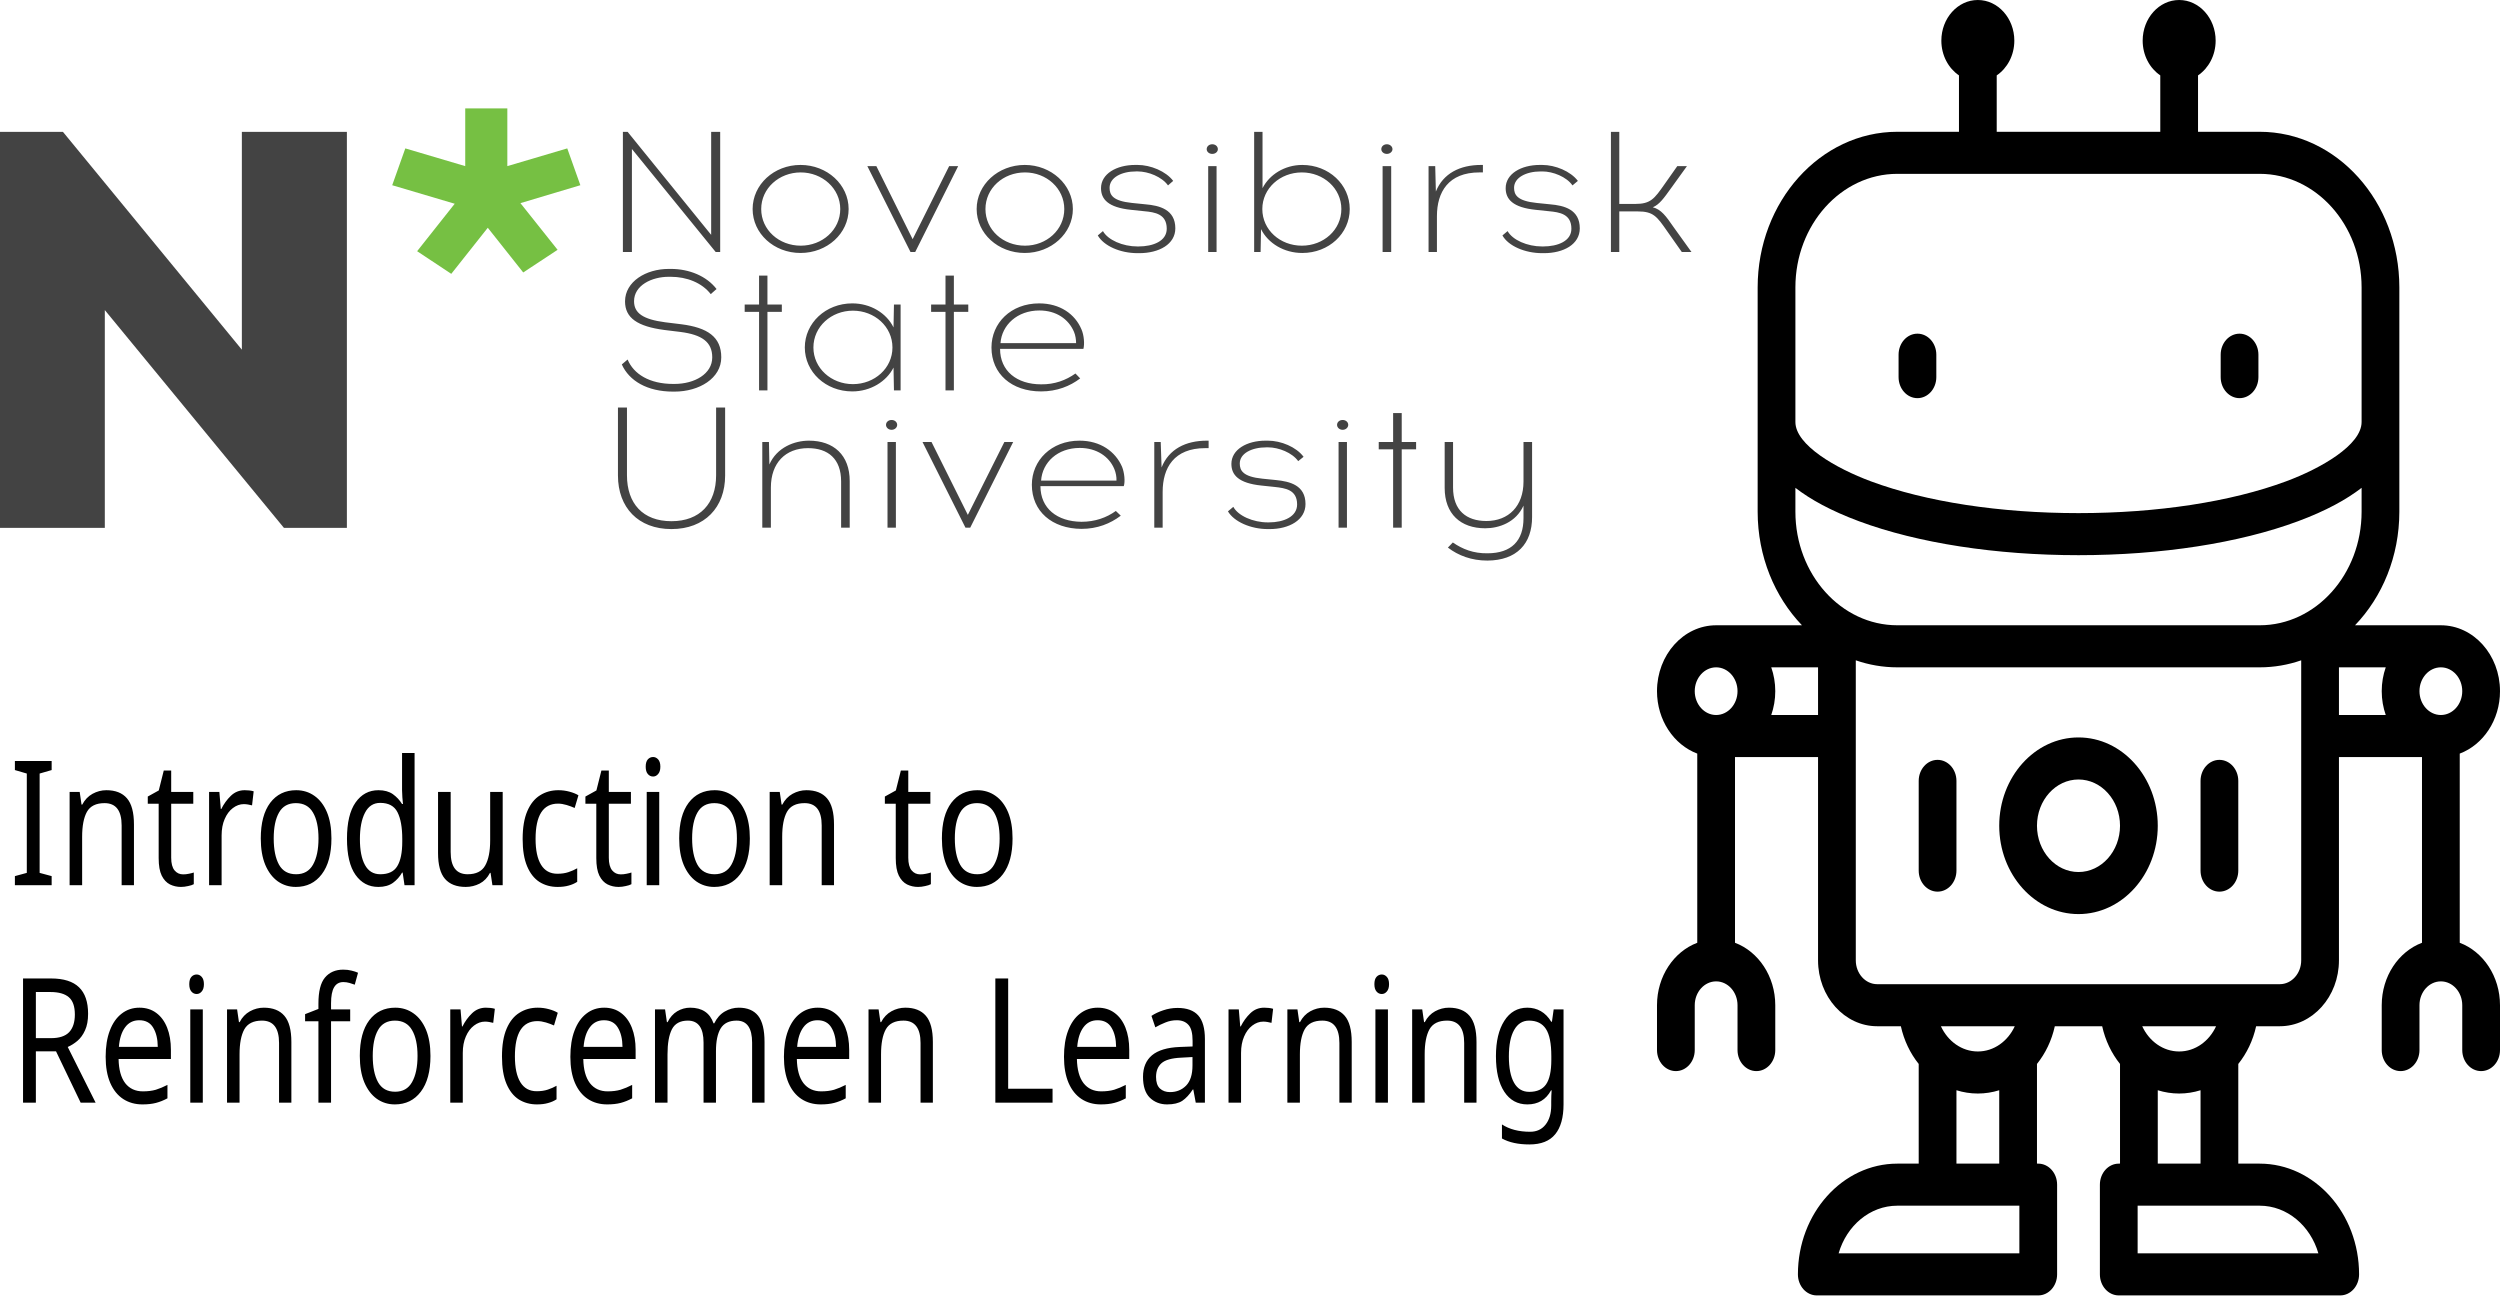
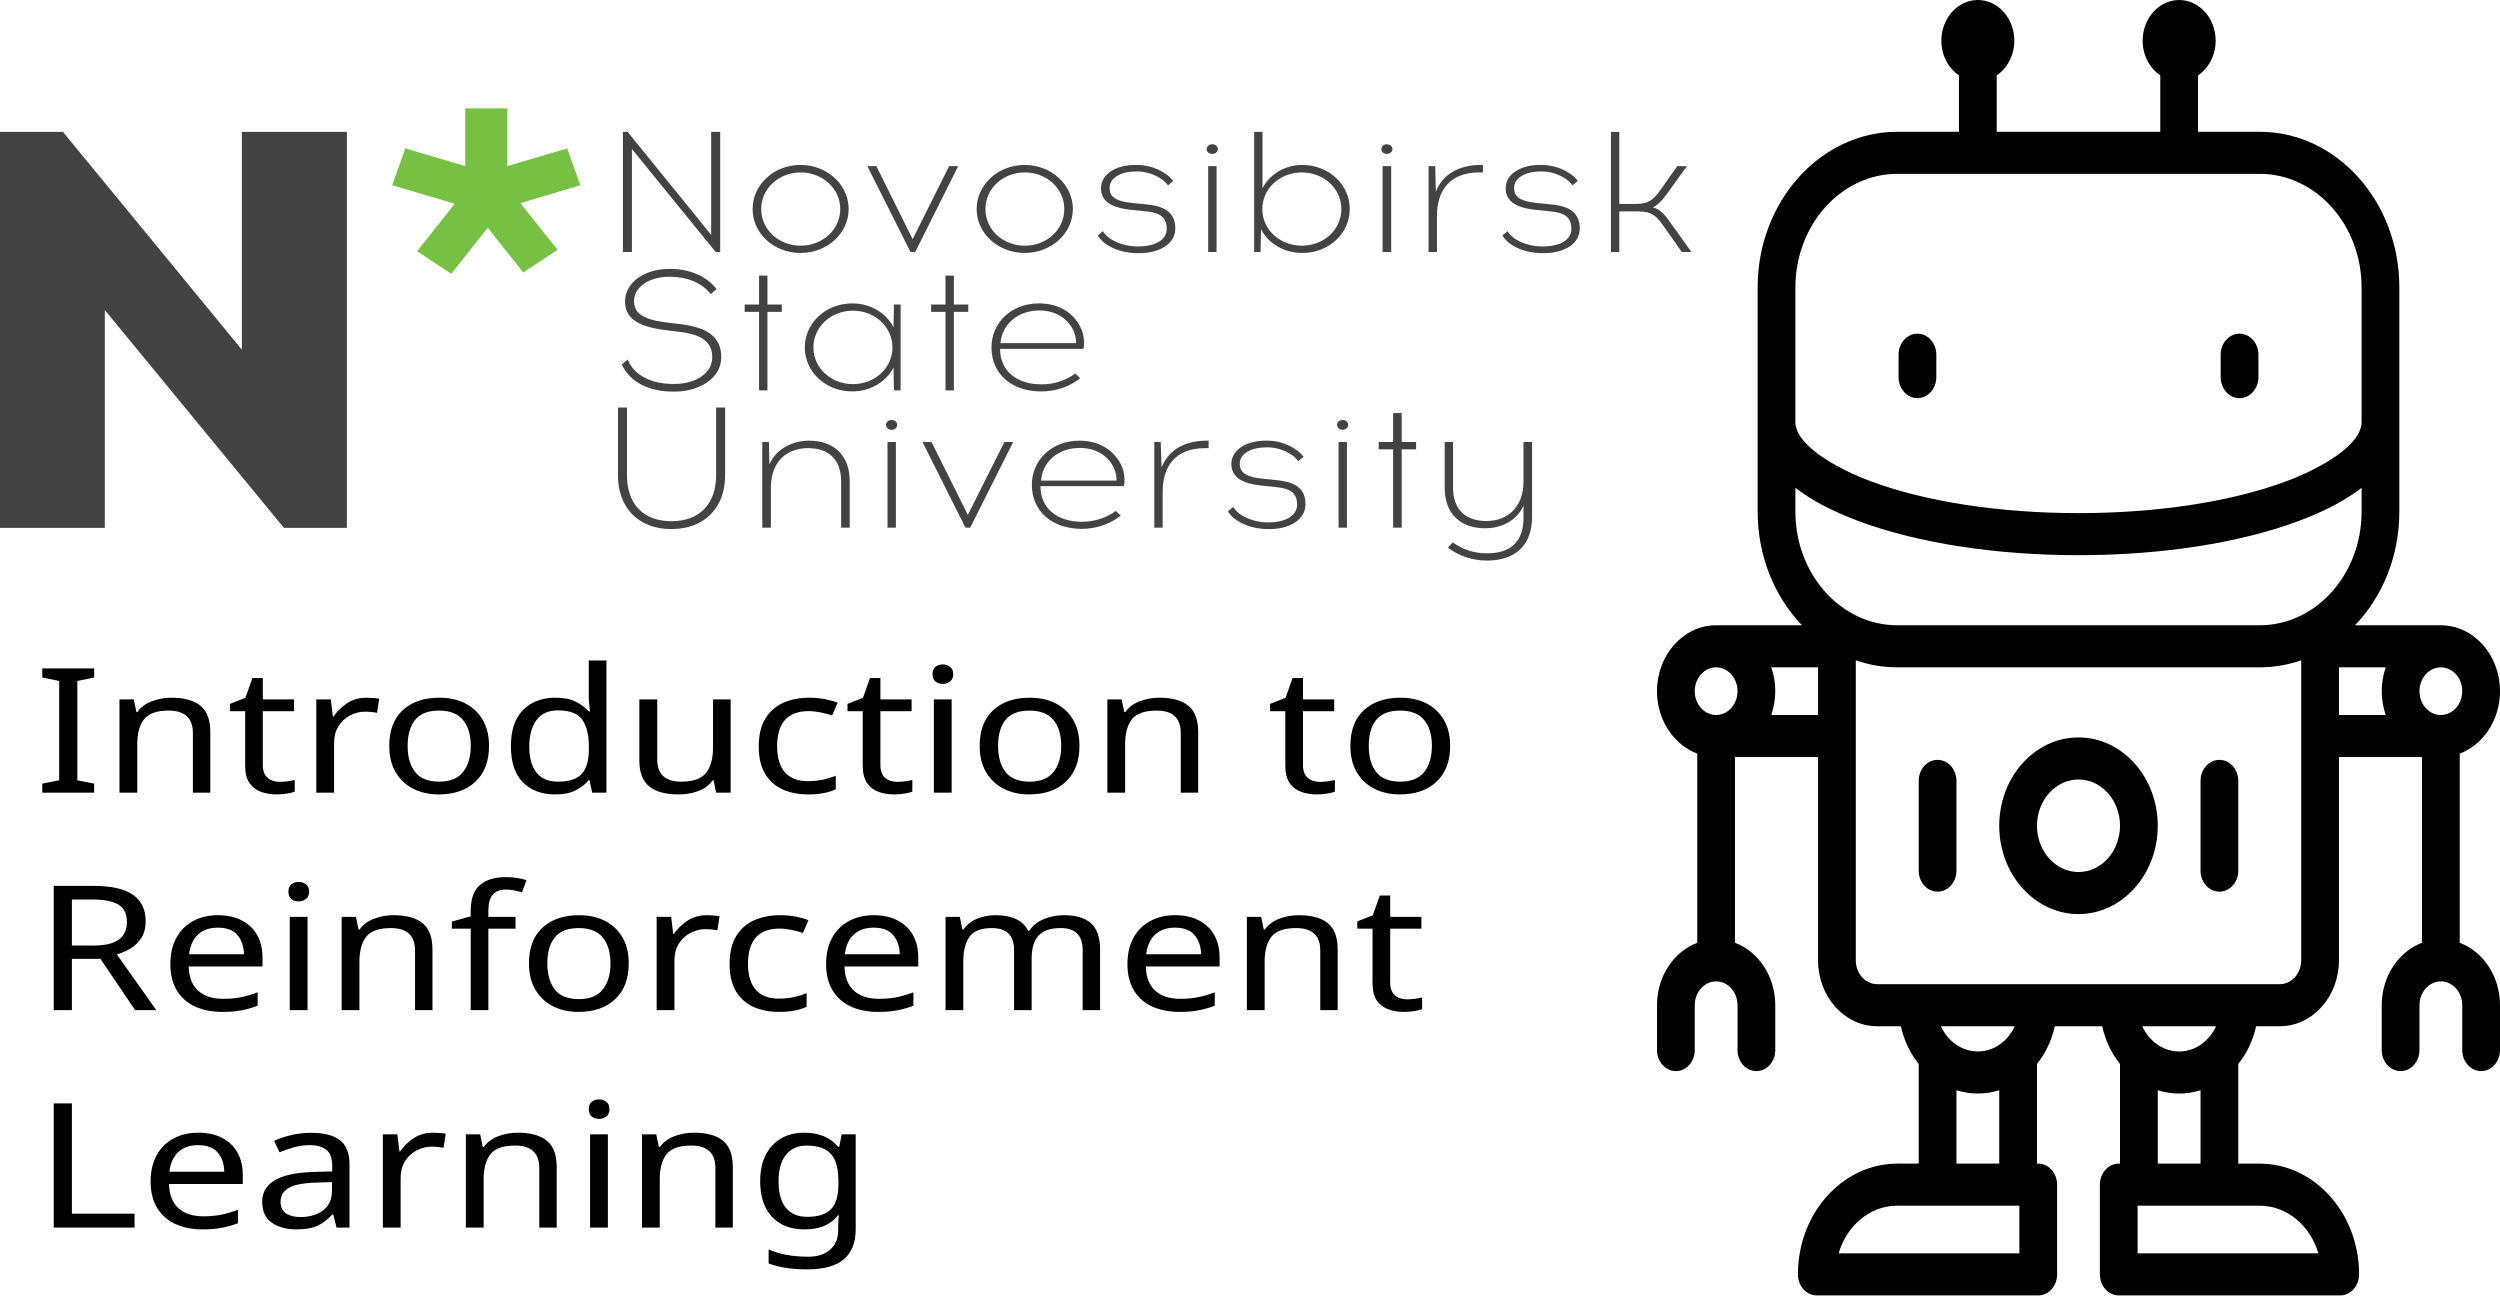
<svg xmlns="http://www.w3.org/2000/svg" version="1.1" viewBox="0 0 266.214 137.943" enable-background="new 0 0 462 462" id="svg908" width="266.214" height="137.943">
  <defs id="defs912" />
  <g id="g906" transform="matrix(0.2679635,0,0,0.2985782,159.4305,0)">
    <path d="m 167,142 c 4.142,0 7.5,-3.358 7.5,-7.5 v -8 c 0,-4.142 -3.358,-7.5 -7.5,-7.5 -4.142,0 -7.5,3.358 -7.5,7.5 v 8 c 0,4.142 3.357,7.5 7.5,7.5 z" id="path894" />
    <path d="m 295,142 c 4.142,0 7.5,-3.358 7.5,-7.5 v -8 c 0,-4.142 -3.358,-7.5 -7.5,-7.5 -4.142,0 -7.5,3.358 -7.5,7.5 v 8 c 0,4.142 3.357,7.5 7.5,7.5 z" id="path896" />
    <path d="m 382.5,336.234 v -67.468 c 9.29,-3.138 16,-11.93 16,-22.266 0,-12.958 -10.542,-23.5 -23.5,-23.5 h -34.11 c 10.826,-10.135 17.61,-24.536 17.61,-40.5 v -80 C 358.5,71.897 333.603,47 303,47 H 278.5 V 26.886 c 4.188,-2.546 7,-7.138 7,-12.386 C 285.5,6.505 278.995,0 271,0 c -7.995,0 -14.5,6.505 -14.5,14.5 0,5.248 2.812,9.84 7,12.386 V 47 h -65 V 26.886 c 4.188,-2.546 7,-7.138 7,-12.386 C 205.5,6.505 198.995,0 191,0 c -7.995,0 -14.5,6.505 -14.5,14.5 0,5.248 2.812,9.84 7,12.386 V 47 H 159 c -30.603,0 -55.5,24.897 -55.5,55.5 v 80 c 0,15.964 6.784,30.365 17.61,40.5 H 87 c -12.958,0 -23.5,10.542 -23.5,23.5 0,10.336 6.71,19.128 16,22.266 v 67.468 c -9.29,3.138 -16,11.93 -16,22.266 v 16 c 0,4.142 3.358,7.5 7.5,7.5 4.142,0 7.5,-3.358 7.5,-7.5 v -16 c 0,-4.687 3.813,-8.5 8.5,-8.5 4.687,0 8.5,3.813 8.5,8.5 v 16 c 0,4.142 3.358,7.5 7.5,7.5 4.142,0 7.5,-3.358 7.5,-7.5 v -16 c 0,-10.336 -6.71,-19.128 -16,-22.266 V 270 h 33 v 72.5 c 0,12.958 10.542,23.5 23.5,23.5 h 9.409 c 1.245,5.075 3.72,9.669 7.093,13.449 0,0.017 -0.003,0.034 -0.003,0.051 V 415 H 159 c -21.78,0 -39.5,17.72 -39.5,39.5 0,4.142 3.358,7.5 7.5,7.5 h 88 c 4.142,0 7.5,-3.358 7.5,-7.5 v -32 c 0,-4.142 -3.358,-7.5 -7.5,-7.5 h -0.5 v -35.5 c 0,-0.017 -0.002,-0.034 -0.003,-0.051 3.374,-3.78 5.849,-8.375 7.093,-13.449 h 18.819 c 1.245,5.075 3.72,9.669 7.093,13.449 0,0.017 -0.003,0.034 -0.003,0.051 V 415 H 247 c -4.142,0 -7.5,3.358 -7.5,7.5 v 32 c 0,4.142 3.358,7.5 7.5,7.5 h 88 c 4.142,0 7.5,-3.358 7.5,-7.5 0,-21.78 -17.72,-39.5 -39.5,-39.5 h -8.5 v -35.5 c 0,-0.017 -0.002,-0.034 -0.003,-0.051 3.374,-3.78 5.849,-8.375 7.093,-13.449 H 311 c 12.958,0 23.5,-10.542 23.5,-23.5 V 270 h 33 v 66.234 c -9.29,3.138 -16,11.93 -16,22.266 v 16 c 0,4.142 3.358,7.5 7.5,7.5 4.142,0 7.5,-3.358 7.5,-7.5 v -16 c 0,-4.687 3.813,-8.5 8.5,-8.5 4.687,0 8.5,3.813 8.5,8.5 v 16 c 0,4.142 3.358,7.5 7.5,7.5 4.142,0 7.5,-3.358 7.5,-7.5 v -16 c 0,-10.336 -6.71,-19.128 -16,-22.266 z M 375,255 c -4.687,0 -8.5,-3.813 -8.5,-8.5 0,-4.687 3.813,-8.5 8.5,-8.5 4.687,0 8.5,3.813 8.5,8.5 0,4.687 -3.813,8.5 -8.5,8.5 z M 118.5,102.5 C 118.5,80.168 136.668,62 159,62 h 144 c 22.332,0 40.5,18.168 40.5,40.5 v 48 c 0,8.239 -16.171,16.553 -30.019,21.169 C 291.56,178.976 262.268,183 231,183 199.732,183 170.439,178.976 148.519,171.669 134.671,167.053 118.5,158.739 118.5,150.5 Z m 0,80 v -8.518 c 5.971,4.143 14.148,8.208 25.275,11.918 23.41,7.803 54.387,12.1 87.225,12.1 32.838,0 63.815,-4.297 87.225,-12.101 11.128,-3.709 19.304,-7.775 25.275,-11.918 v 8.518 c 0,22.332 -18.168,40.5 -40.5,40.5 H 159 C 136.668,223 118.5,204.832 118.5,182.5 Z M 87,238 c 4.687,0 8.5,3.813 8.5,8.5 0,4.687 -3.813,8.5 -8.5,8.5 -4.687,0 -8.5,-3.813 -8.5,-8.5 0,-4.687 3.813,-8.5 8.5,-8.5 z m 21.903,17 c 1.027,-2.638 1.597,-5.503 1.597,-8.5 0,-2.997 -0.57,-5.862 -1.597,-8.5 H 127.5 v 17 z M 207.5,447 h -71.826 c 3.175,-9.853 12.432,-17 23.326,-17 h 48.5 z m -25,-32 v -26.175 c 2.706,0.76 5.555,1.175 8.5,1.175 2.945,0 5.794,-0.415 8.5,-1.175 V 415 Z m 8.5,-40 c -6.396,0 -11.942,-3.666 -14.679,-9 h 29.357 c -2.737,5.334 -8.282,9 -14.678,9 z m 135.326,72 H 254.5 V 430 H 303 c 10.894,0 20.151,7.147 23.326,17 z M 262.5,415 v -26.175 c 2.706,0.76 5.555,1.175 8.5,1.175 2.945,0 5.794,-0.415 8.5,-1.175 V 415 Z m 8.5,-40 c -6.396,0 -11.942,-3.666 -14.679,-9 h 29.357 c -2.737,5.334 -8.282,9 -14.678,9 z m 48.5,-32.5 c 0,4.687 -3.813,8.5 -8.5,8.5 H 151 c -4.687,0 -8.5,-3.813 -8.5,-8.5 V 235.496 c 5.215,1.627 10.757,2.504 16.5,2.504 h 144 c 5.743,0 11.286,-0.877 16.5,-2.504 z m 15,-104.5 h 18.597 c -1.027,2.638 -1.597,5.503 -1.597,8.5 0,2.997 0.57,5.862 1.597,8.5 H 334.5 Z" id="path898" />
    <path d="m 231,263 c -17.369,0 -31.5,14.131 -31.5,31.5 0,17.369 14.13,31.5 31.5,31.5 17.37,0 31.5,-14.131 31.5,-31.5 0,-17.369 -14.131,-31.5 -31.5,-31.5 z m 0,48 c -9.098,0 -16.5,-7.402 -16.5,-16.5 0,-9.098 7.401,-16.5 16.5,-16.5 9.099,0 16.5,7.402 16.5,16.5 0,9.098 -7.402,16.5 -16.5,16.5 z" id="path900" />
    <path d="m 175,271 c -4.142,0 -7.5,3.358 -7.5,7.5 v 32 c 0,4.142 3.358,7.5 7.5,7.5 4.142,0 7.5,-3.358 7.5,-7.5 v -32 c 0,-4.142 -3.358,-7.5 -7.5,-7.5 z" id="path902" />
    <path d="m 287,271 c -4.142,0 -7.5,3.358 -7.5,7.5 v 32 c 0,4.142 3.358,7.5 7.5,7.5 4.142,0 7.5,-3.358 7.5,-7.5 v -32 c 0,-4.142 -3.358,-7.5 -7.5,-7.5 z" id="path904" />
  </g>
  <g id="g926" transform="matrix(0.8009125,0,0,0.7339948,-0.4573211,11.54464)">
    <polygon style="fill:#434343" points="14.507,29.257 38.324,60.857 46.691,60.857 46.691,3.4 32.727,3.4 32.727,35 8.938,3.4 0.571,3.4 0.571,60.857 14.507,60.857 " id="polygon916" />
    <path style="clip-rule:evenodd;fill:#76c043;fill-rule:evenodd" d="m 52.717,11.143 8.311,2.686 -4.998,6.886 4.54,3.285 4.854,-6.686 4.712,6.485 4.569,-3.286 -4.94,-6.771 7.968,-2.6 L 75.991,5.8 68.024,8.372 V 0 C 66.168,0 64.283,0 62.426,0 V 8.372 L 54.459,5.8 Z" id="path918" />
    <path style="clip-rule:evenodd;fill:#434343;fill-rule:evenodd" d="M 96.324,20.829 V 3.4 h -1.2 V 18.343 L 84.016,3.4 h -0.628 v 17.429 h 1.199 V 5.886 L 95.724,20.829 Z M 107.004,8.2 c -3.541,0 -6.368,2.857 -6.368,6.4 0,3.543 2.827,6.372 6.368,6.372 3.541,0 6.396,-2.829 6.396,-6.372 0,-3.543 -2.855,-6.4 -6.396,-6.4 z m 0.029,1.086 c 2.855,0 5.254,2.314 5.254,5.314 0,3.028 -2.399,5.314 -5.254,5.314 -2.884,0 -5.255,-2.286 -5.255,-5.314 0,-3 2.371,-5.314 5.255,-5.314 z m 15.221,11.543 5.711,-12.457 h -1.199 l -4.854,10.6 -4.826,-10.6 h -1.199 l 5.739,12.457 z M 136.819,8.2 c -3.542,0 -6.397,2.857 -6.397,6.4 0,3.543 2.855,6.372 6.397,6.372 3.512,0 6.396,-2.829 6.396,-6.372 0,-3.543 -2.884,-6.4 -6.396,-6.4 z m 0.028,1.086 c 2.855,0 5.226,2.314 5.226,5.314 0,3.028 -2.37,5.314 -5.226,5.314 -2.913,0 -5.255,-2.286 -5.255,-5.314 0,-3 2.342,-5.314 5.255,-5.314 z M 151.497,8.2 c -2.484,0 -4.54,1.286 -4.54,3.371 0,1.6 0.942,2.8 3.998,3.143 l 1.742,0.2 c 1.428,0.143 2.998,0.4 2.998,2.543 0,1.771 -1.771,2.571 -3.77,2.571 h -0.114 c -1.971,0 -3.941,-0.942 -4.598,-2.229 l -0.686,0.629 c 0.8,1.514 2.97,2.571 5.283,2.571 h 0.229 c 2.627,0 4.798,-1.286 4.798,-3.6 0,-2.743 -2.113,-3.314 -3.97,-3.486 l -1.799,-0.2 c -2.57,-0.286 -2.971,-1.171 -2.971,-2.2 0,-1.457 1.542,-2.371 3.513,-2.371 h 0.229 c 1.399,0 3.198,0.771 4.026,2.028 l 0.686,-0.657 c -0.971,-1.4 -2.998,-2.314 -4.74,-2.314 h -0.314 z m 10.252,-1.6 c 0.429,0 0.743,-0.314 0.743,-0.686 0,-0.4 -0.314,-0.714 -0.743,-0.714 -0.428,0 -0.742,0.314 -0.742,0.714 -0.001,0.372 0.314,0.686 0.742,0.686 z m -0.542,14.229 h 1.113 V 8.372 h -1.113 z M 168.431,3.4 h -1.113 v 17.429 h 0.856 l 0.058,-3.314 c 0.942,2.057 3.055,3.458 5.482,3.458 3.541,0 6.312,-2.829 6.312,-6.372 0,-3.543 -2.771,-6.4 -6.312,-6.4 -2.342,0 -4.369,1.4 -5.283,3.371 z m 5.227,5.886 c 2.884,0 5.254,2.314 5.254,5.314 0,3.028 -2.37,5.314 -5.254,5.314 -2.885,0 -5.255,-2.286 -5.255,-5.314 0,-3 2.37,-5.314 5.255,-5.314 z M 184.966,6.6 c 0.399,0 0.742,-0.314 0.742,-0.686 0,-0.4 -0.343,-0.714 -0.742,-0.714 -0.429,0 -0.742,0.314 -0.742,0.714 0,0.372 0.314,0.686 0.742,0.686 z m -0.571,14.229 h 1.143 V 8.372 h -1.143 z M 197.731,9.286 V 8.2 h -0.229 c -2.827,0 -5.055,1.229 -6.025,3.857 l -0.086,-3.686 h -0.885 v 12.457 h 1.113 v -5.2 c 0,-3.485 1.514,-6.343 5.654,-6.343 h 0.458 z M 205.299,8.2 c -2.485,0 -4.541,1.286 -4.541,3.371 0,1.6 0.942,2.8 3.998,3.143 l 1.742,0.2 c 1.428,0.143 2.998,0.4 2.998,2.543 0,1.771 -1.771,2.571 -3.77,2.571 h -0.114 c -1.999,0 -3.94,-0.942 -4.598,-2.229 l -0.686,0.629 C 201.101,19.943 203.3,21 205.613,21 h 0.229 c 2.628,0 4.77,-1.286 4.77,-3.6 0,-2.743 -2.085,-3.314 -3.941,-3.486 l -1.799,-0.2 c -2.57,-0.286 -2.998,-1.171 -2.998,-2.2 0,-1.457 1.57,-2.371 3.541,-2.371 h 0.229 c 1.398,0 3.198,0.771 3.998,2.028 l 0.714,-0.657 C 209.384,9.114 207.357,8.2 205.615,8.2 Z m 18.876,12.629 h 1.285 l -2.37,-3.6 c -1.028,-1.628 -1.656,-2.571 -2.771,-2.886 0.886,-0.4 1.485,-1.343 2.428,-2.771 l 2.113,-3.2 h -1.285 l -1.714,2.657 c -1.342,2.086 -1.827,2.829 -3.884,2.829 h -2.113 V 3.4 h -1.113 v 17.429 h 1.113 v -5.886 h 2.456 c 2.057,0 2.542,0.714 3.884,2.829 z M 89.47,23.286 c -2.999,0 -5.797,1.829 -5.797,4.714 0,2.4 1.656,3.628 5.226,4.143 l 2.142,0.286 c 2.855,0.4 4.227,1.457 4.227,3.686 0,2.4 -2.342,3.857 -5.026,3.857 H 90.07 c -3.141,0 -5.254,-1.429 -6.054,-3.543 l -0.771,0.714 c 0.971,2.371 3.37,3.943 6.825,3.943 h 0.171 c 3.313,0 6.226,-1.943 6.226,-4.972 0,-2.971 -1.828,-4.314 -5.312,-4.8 l -2.142,-0.286 c -2.97,-0.428 -4.141,-1.343 -4.141,-3.057 0,-2.314 2.37,-3.543 4.598,-3.543 h 0.286 c 2.113,0 4.141,0.857 5.312,2.514 l 0.771,-0.743 C 94.526,24.342 92.241,23.284 89.756,23.284 H 89.47 Z m 13.136,6.228 h 1.914 v -1.057 h -1.914 v -4.2 h -1.114 v 4.2 H 99.58 v 1.057 h 1.913 v 11.4 h 1.114 v -11.4 z m 17.706,11.4 V 28.457 h -0.885 l -0.058,3.314 c -0.942,-2.086 -3.056,-3.486 -5.482,-3.486 -3.542,0 -6.312,2.857 -6.312,6.4 0,3.543 2.77,6.372 6.312,6.372 2.427,0 4.54,-1.429 5.482,-3.457 l 0.058,3.314 z M 113.972,40 c -2.884,0 -5.254,-2.314 -5.254,-5.314 0,-3.028 2.371,-5.343 5.254,-5.343 2.885,0 5.255,2.314 5.255,5.343 0,3 -2.37,5.314 -5.255,5.314 z m 13.422,-10.486 h 1.914 v -1.057 h -1.914 v -4.2 h -1.113 v 4.2 h -1.913 v 1.057 h 1.913 v 11.4 h 1.113 z m 11.338,-1.228 c -3.77,0 -6.34,2.857 -6.34,6.4 0,3.829 2.685,6.372 6.597,6.372 2.113,0 3.855,-0.771 5.197,-1.886 l -0.628,-0.714 c -1.257,0.972 -2.771,1.6 -4.569,1.571 -3.227,0 -5.454,-1.942 -5.454,-5.143 h 11.08 c 0.171,-0.686 0.086,-1.972 -0.257,-2.829 -0.858,-2.228 -2.857,-3.771 -5.626,-3.771 z m 0.028,1.028 c 2.256,0 3.884,1.257 4.598,3.085 0.2,0.486 0.286,1.171 0.286,1.657 h -10.053 c 0.172,-2.627 2.228,-4.742 5.169,-4.742 z M 96.981,43.4 h -1.2 v 9.828 c 0,4.086 -2.142,6.658 -5.94,6.658 -3.798,0 -5.911,-2.572 -5.911,-6.658 V 43.4 h -1.199 v 9.857 c 0,4.629 2.684,7.771 7.11,7.771 4.427,0 7.14,-3.143 7.14,-7.771 z m 11.137,4.801 c -1.913,0 -4.255,0.971 -5.254,3.457 L 102.807,48.4 h -0.885 v 12.428 h 1.142 V 55 c 0,-3.57 1.942,-5.713 4.94,-5.713 2.656,0 4.398,1.541 4.398,4.828 v 6.713 h 1.143 v -6.77 c -0.001,-3.744 -2.114,-5.857 -5.427,-5.857 z m 10.995,-1.573 c 0.429,0 0.742,-0.342 0.742,-0.715 0,-0.398 -0.313,-0.713 -0.742,-0.713 -0.429,0 -0.742,0.314 -0.742,0.713 0,0.374 0.313,0.715 0.742,0.715 z m -0.543,14.2 h 1.114 V 48.4 h -1.114 z m 10.995,0 5.711,-12.428 h -1.171 L 129.251,58.972 124.424,48.4 h -1.199 l 5.712,12.428 z M 144.1,48.201 c -3.77,0 -6.339,2.885 -6.339,6.398 0,3.857 2.684,6.373 6.597,6.4 2.113,0 3.854,-0.771 5.226,-1.914 l -0.657,-0.686 c -1.228,0.971 -2.77,1.572 -4.568,1.572 -3.228,-0.029 -5.455,-1.943 -5.455,-5.172 h 11.08 c 0.2,-0.658 0.086,-1.943 -0.228,-2.801 -0.886,-2.227 -2.885,-3.797 -5.656,-3.797 z m 0.029,1.056 c 2.256,0 3.912,1.258 4.598,3.057 0.199,0.514 0.313,1.172 0.285,1.686 h -10.023 c 0.171,-2.657 2.199,-4.743 5.14,-4.743 z m 17.134,0.03 v -1.086 h -0.229 c -2.827,0 -5.055,1.229 -6.025,3.885 L 154.895,48.4 h -0.856 v 12.428 h 1.113 v -5.199 c 0,-3.486 1.514,-6.342 5.654,-6.342 z m 7.569,-1.086 c -2.484,0 -4.541,1.285 -4.541,3.371 0,1.6 0.942,2.799 3.998,3.143 l 1.742,0.199 c 1.428,0.172 2.998,0.4 2.998,2.543 0,1.771 -1.771,2.602 -3.77,2.602 h -0.114 c -1.999,0 -3.969,-0.973 -4.598,-2.258 l -0.714,0.656 c 0.8,1.486 2.999,2.572 5.312,2.572 h 0.229 c 2.599,0 4.77,-1.314 4.77,-3.629 0,-2.742 -2.085,-3.285 -3.941,-3.486 l -1.799,-0.199 c -2.57,-0.285 -2.999,-1.172 -2.999,-2.199 0,-1.457 1.571,-2.344 3.542,-2.344 h 0.229 c 1.398,0 3.198,0.771 3.998,2 l 0.714,-0.629 c -0.972,-1.428 -2.999,-2.342 -4.741,-2.342 z m 10.251,-1.573 c 0.428,0 0.742,-0.342 0.742,-0.715 0,-0.398 -0.314,-0.713 -0.742,-0.713 -0.429,0 -0.743,0.314 -0.743,0.713 0,0.374 0.315,0.715 0.743,0.715 z m -0.542,14.2 h 1.114 V 48.4 h -1.114 z m 8.396,-11.371 h 1.913 V 48.4 h -1.913 v -4.199 h -1.143 V 48.4 h -1.913 v 1.057 h 1.913 v 11.371 h 1.143 z M 204.271,48.4 h -1.143 v 5.742 c 0,3.543 -1.971,5.715 -4.94,5.715 -2.655,0 -4.426,-1.543 -4.426,-4.857 v -6.6 h -1.114 v 6.658 c 0,3.77 2.113,5.855 5.397,5.855 1.827,0 4.084,-0.855 5.083,-3.285 v 1.828 c 0,3.258 -1.599,5.086 -4.798,5.086 -1.855,0.029 -3.313,-0.6 -4.598,-1.57 l -0.656,0.742 c 1.37,1.143 3.112,1.885 5.254,1.885 3.913,-0.027 5.94,-2.457 5.94,-6.313 V 48.4 Z" id="path920" />
-     <text xml:space="preserve" style="font-style:normal;font-weight:normal;font-size:21.865px;line-height:1.25;font-family:sans-serif;letter-spacing:0px;word-spacing:0px;fill:#000000;fill-opacity:1;stroke:none;stroke-width:0.547" x="2.069" y="97.62" id="text5213" transform="scale(0.8662657,1.15438)">
-       <tspan id="tspan5211" x="2.069" y="97.62" style="stroke-width:0.547">Introduction to </tspan>
-       <tspan x="2.069" y="124.951" style="stroke-width:0.547" id="tspan5215">Reinforcemen Learning </tspan>
+     <text xml:space="preserve" style="font-style:normal;font-weight:normal;font-size:25.974px;line-height:1.25;font-family:sans-serif;letter-spacing:0px;word-spacing:0px;fill:#000000;fill-opacity:1;stroke:none;stroke-width:0.649" x="4.984" y="102.15" id="text5213" transform="scale(1.029046,0.9717744)">
+       <tspan id="tspan5211" x="4.984" y="102.15" style="stroke-width:0.649">Introduction to </tspan>
+       <tspan x="4.984" y="134.617" style="stroke-width:0.649" id="tspan5215">Reinforcement </tspan>
+       <tspan x="4.984" y="167.084" style="stroke-width:0.649" id="tspan833">Learning </tspan>
    </text>
  </g>
</svg>
